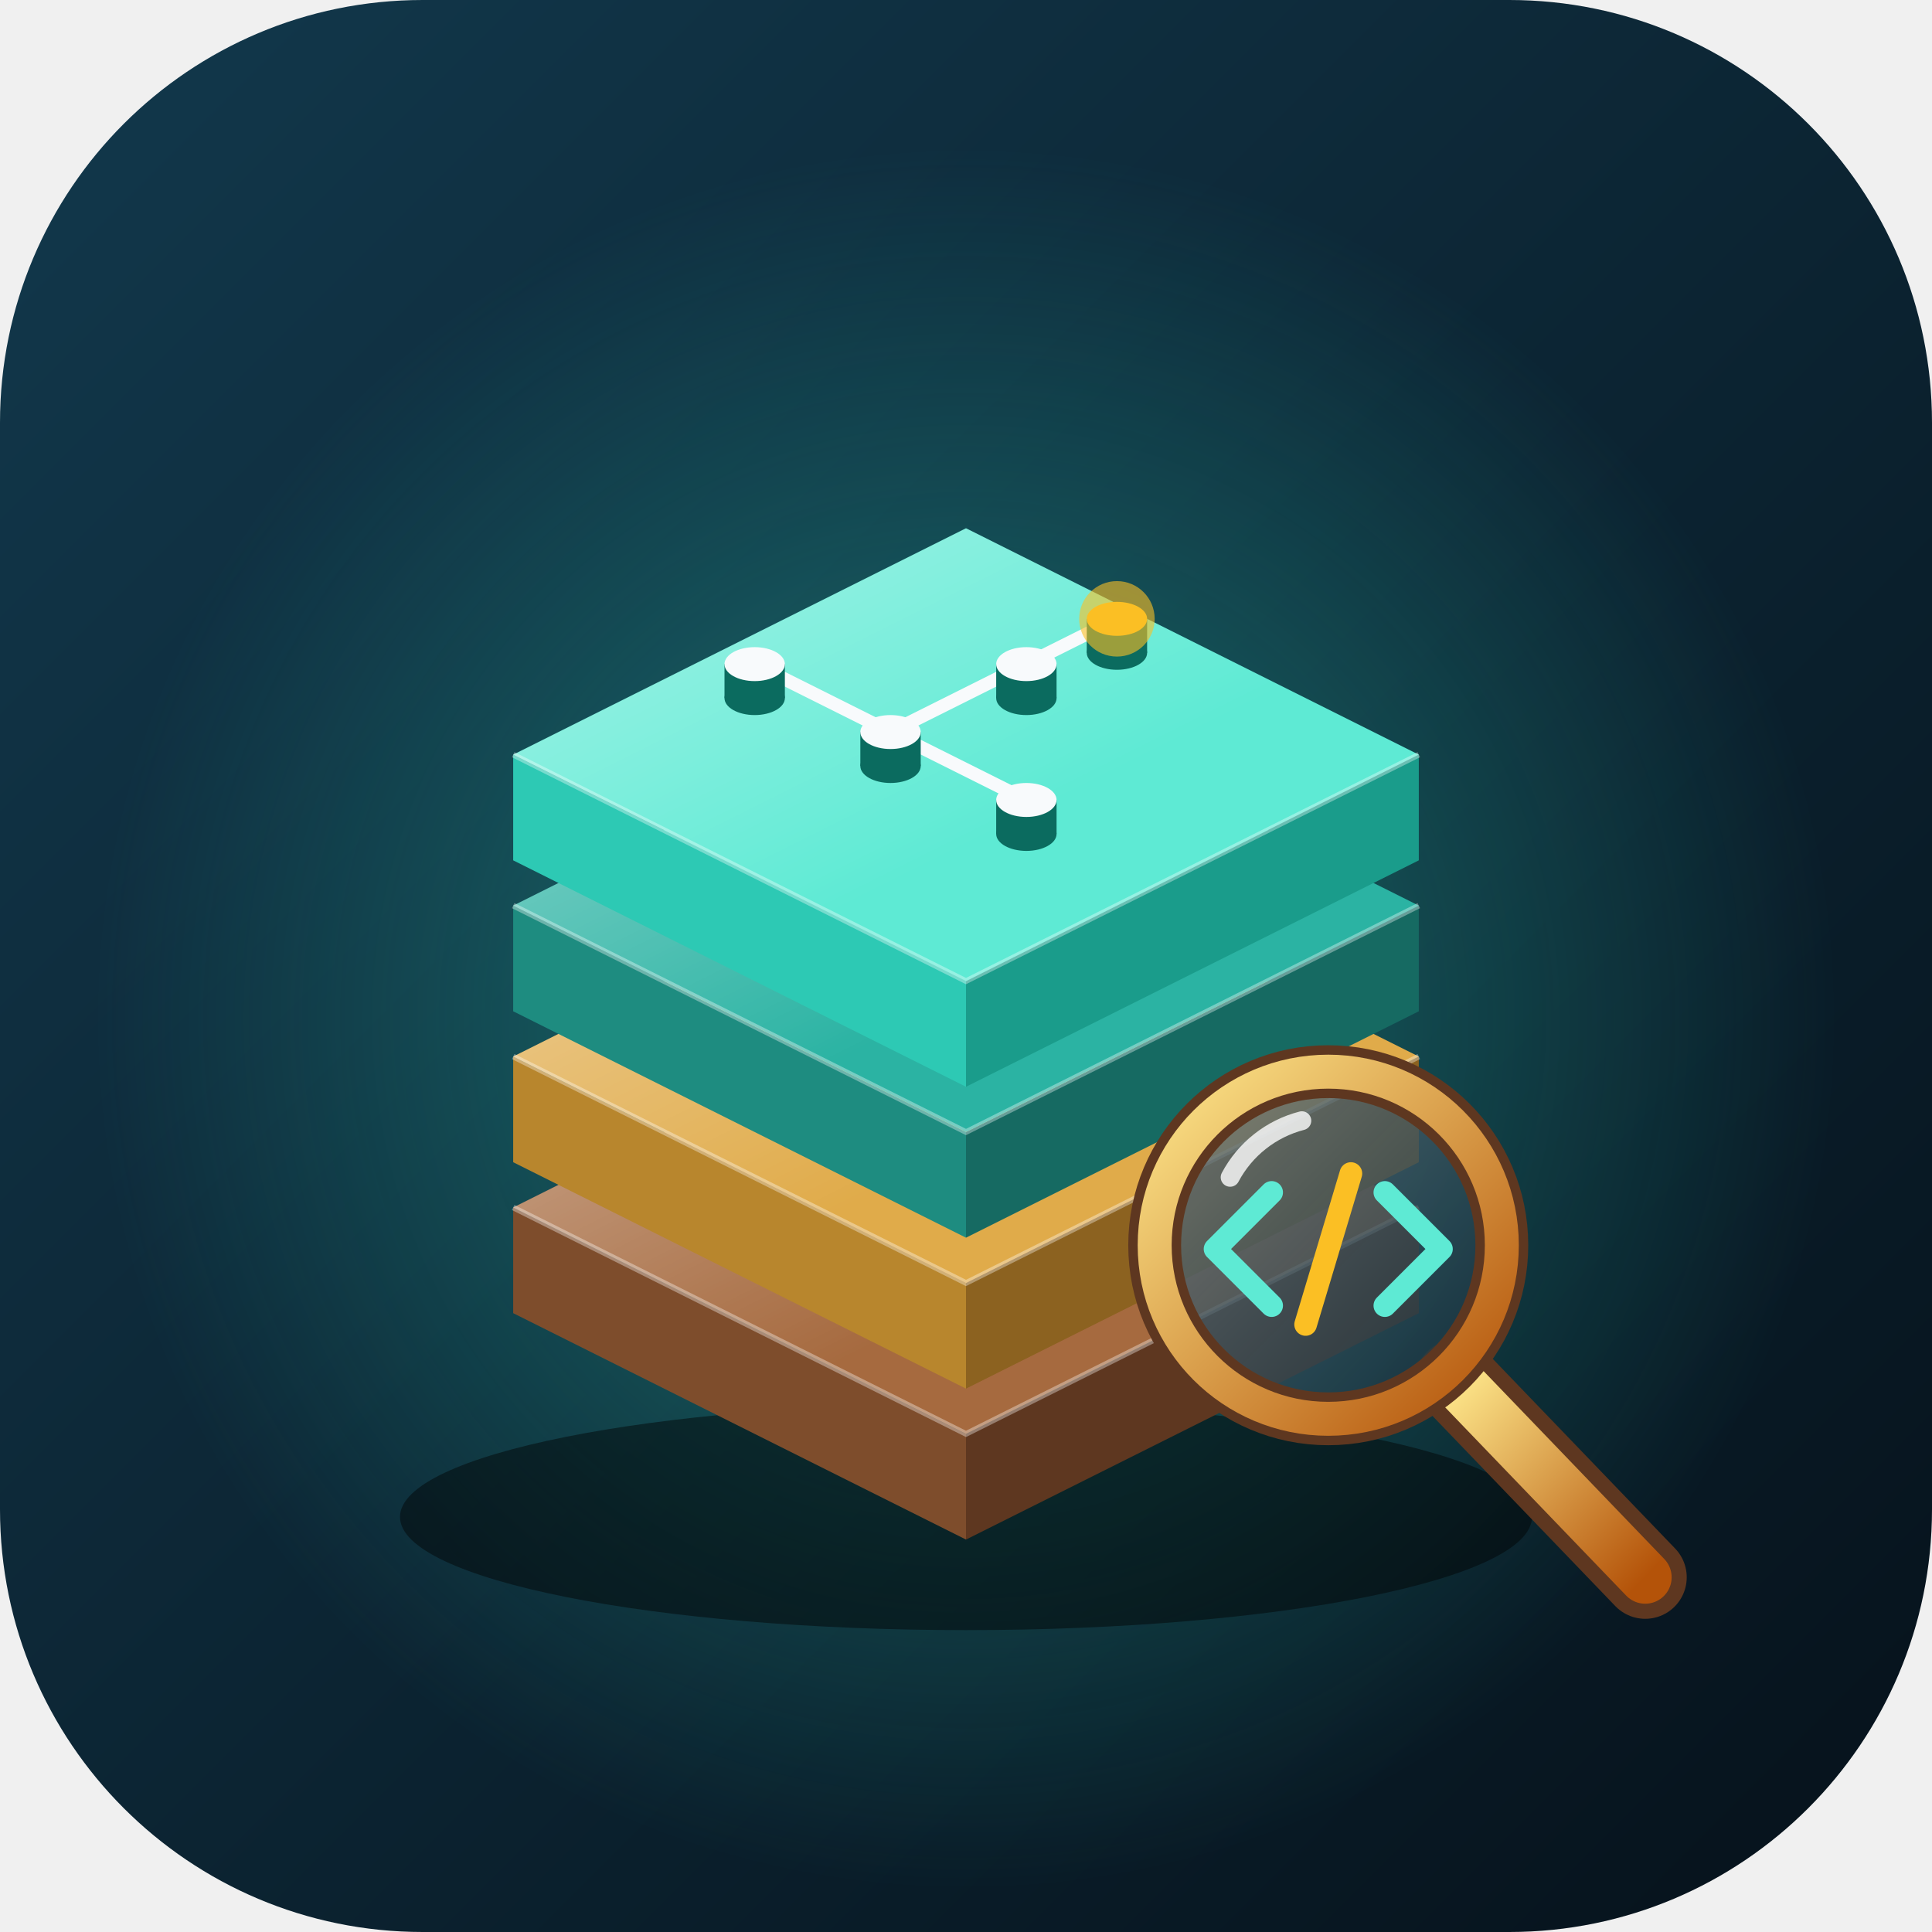
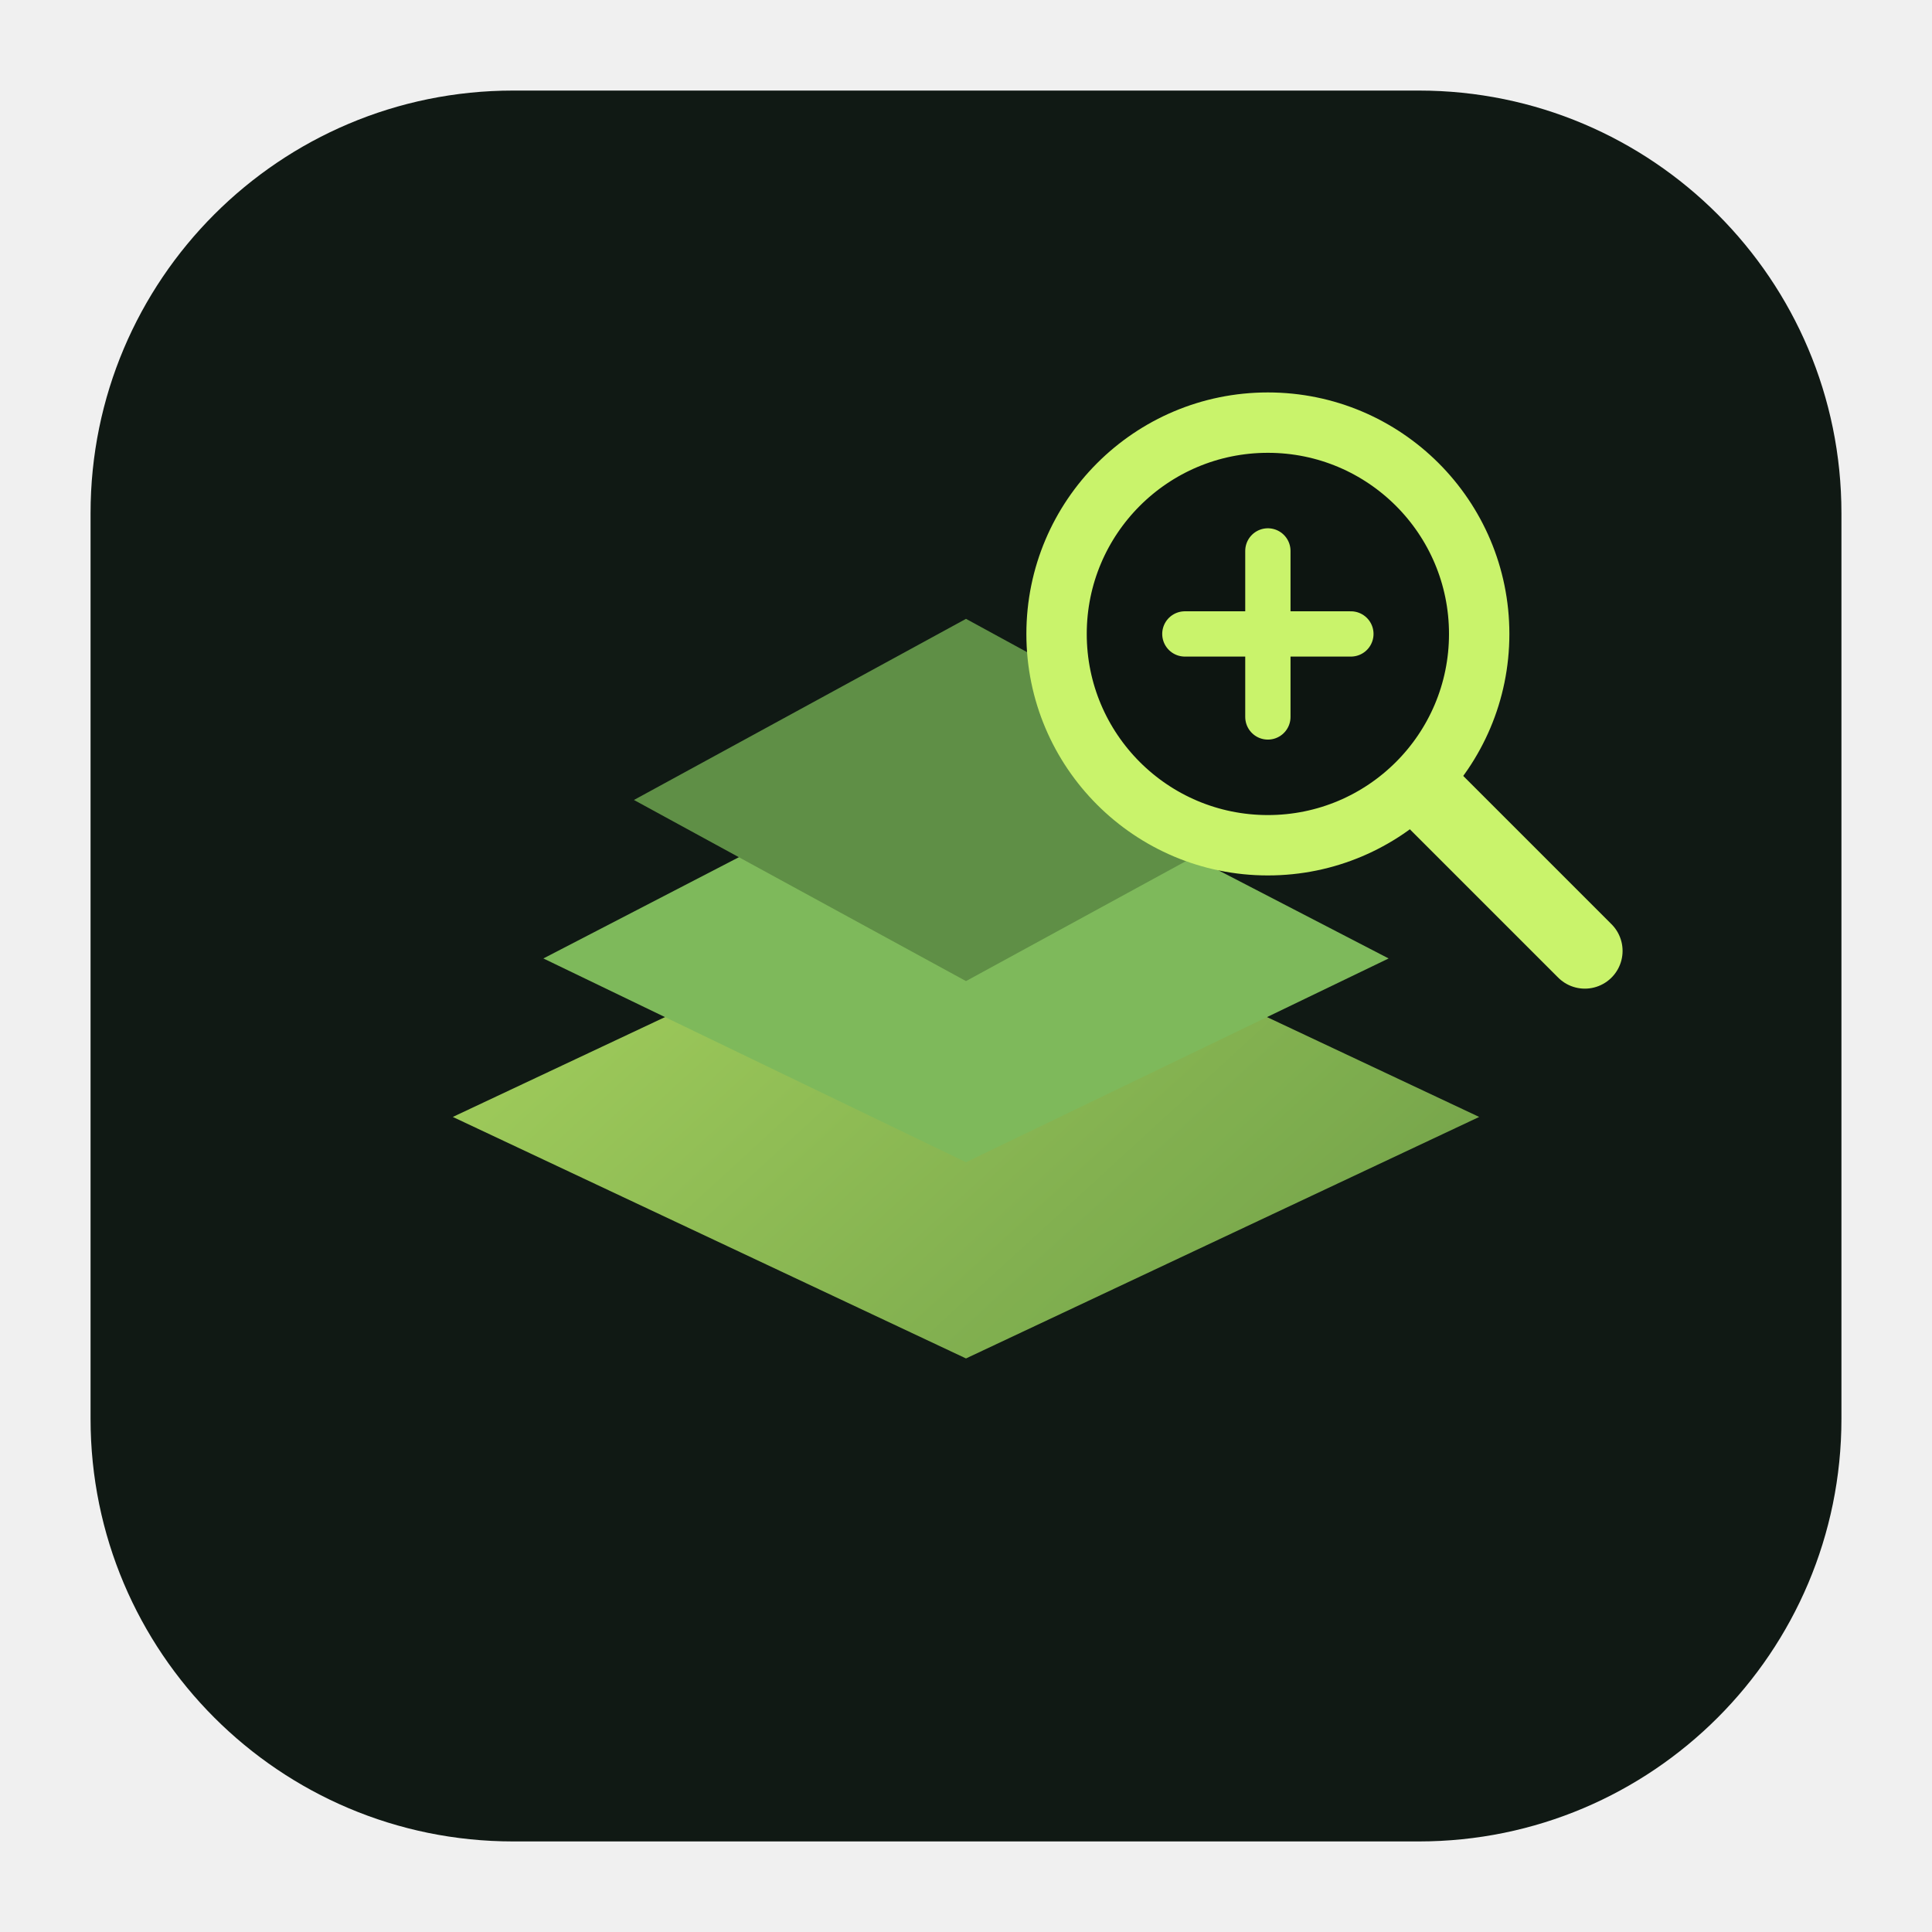
- <svg xmlns="http://www.w3.org/2000/svg" viewBox="0 0 512 512" width="512" height="512">
+ <svg xmlns="http://www.w3.org/2000/svg" viewBox="0 0 128 128" fill="none">
  <defs>
-     <linearGradient id="bg" x1="0" y1="0" x2="1" y2="1">
-       <stop offset="0" stop-color="#12394D" />
-       <stop offset="1" stop-color="#06111A" />
+     <linearGradient id="g" x1="20" y1="16" x2="108" y2="112" gradientUnits="userSpaceOnUse">
+       <stop stop-color="#c9f36b" />
+       <stop offset="1" stop-color="#5d8f43" />
    </linearGradient>
-     <radialGradient id="glow" cx="50%" cy="50%" r="50%">
-       <stop offset="0" stop-color="#2DD4BF" stop-opacity=".45" />
-       <stop offset="1" stop-color="#2DD4BF" stop-opacity="0" />
-     </radialGradient>
-     <linearGradient id="gloss" x1="0" y1="0" x2="1" y2="1">
-       <stop offset="0" stop-color="#fff" stop-opacity=".45" />
-       <stop offset=".6" stop-color="#fff" stop-opacity="0" />
-     </linearGradient>
-     <linearGradient id="ring" x1="0" y1="0" x2="1" y2="1">
-       <stop offset="0" stop-color="#FDE68A" />
-       <stop offset="1" stop-color="#B45309" />
-     </linearGradient>
-     <linearGradient id="glass" x1="0" y1="0" x2="1" y2="1">
-       <stop offset="0" stop-color="#fff" stop-opacity=".35" />
-       <stop offset="1" stop-color="#7DD3FC" stop-opacity=".08" />
-     </linearGradient>
-     <clipPath id="tile">
-       <rect width="512" height="512" rx="112" />
-     </clipPath>
  </defs>
-   <g clip-path="url(#tile)">
-     <rect width="512" height="512" fill="url(#bg)" />
-     <circle cx="256" cy="270" r="230" fill="url(#glow)" />
-     <ellipse cx="256" cy="402" rx="150" ry="30" fill="#000" opacity=".45" />
-     <g>
-       <g>
-         <polygon points="136,320 256,380 256,408 136,348" fill="#7E4D2C" />
-         <polygon points="256,380 376,320 376,348 256,408" fill="#5E3720" />
-         <polygon points="256,260 376,320 256,380 136,320" fill="#A66A3F" />
-         <polygon points="256,260 376,320 256,380 136,320" fill="url(#gloss)" />
-         <polyline points="136,320 256,380 376,320" fill="none" stroke="#fff" stroke-opacity=".35" stroke-width="1.5" />
-       </g>
-       <g>
-         <polygon points="136,280 256,340 256,368 136,308" fill="#B8862D" />
-         <polygon points="256,340 376,280 376,308 256,368" fill="#8C6220" />
-         <polygon points="256,220 376,280 256,340 136,280" fill="#E0AB4A" />
-         <polygon points="256,220 376,280 256,340 136,280" fill="url(#gloss)" />
-         <polyline points="136,280 256,340 376,280" fill="none" stroke="#fff" stroke-opacity=".35" stroke-width="1.5" />
-       </g>
-       <g>
-         <polygon points="136,240 256,300 256,328 136,268" fill="#1E8C80" />
-         <polygon points="256,300 376,240 376,268 256,328" fill="#166A62" />
-         <polygon points="256,180 376,240 256,300 136,240" fill="#2BB3A3" />
-         <polygon points="256,180 376,240 256,300 136,240" fill="url(#gloss)" />
-         <polyline points="136,240 256,300 376,240" fill="none" stroke="#fff" stroke-opacity=".35" stroke-width="1.5" />
-       </g>
-       <g>
-         <polygon points="136,200 256,260 256,288 136,228" fill="#2DC9B4" />
-         <polygon points="256,260 376,200 376,228 256,288" fill="#1A9C8B" />
-         <polygon points="256,140 376,200 256,260 136,200" fill="#5EEAD4" />
-         <polygon points="256,140 376,200 256,260 136,200" fill="url(#gloss)" />
-         <polyline points="136,200 256,260 376,200" fill="none" stroke="#fff" stroke-opacity=".35" stroke-width="1.5" />
-       </g>
-       <line x1="200" y1="176" x2="236" y2="194" stroke="#F8FAFC" stroke-width="3.5" stroke-linecap="round" />
-       <line x1="236" y1="194" x2="272" y2="212" stroke="#F8FAFC" stroke-width="3.5" stroke-linecap="round" />
-       <line x1="236" y1="194" x2="272" y2="176" stroke="#F8FAFC" stroke-width="3.5" stroke-linecap="round" />
-       <line x1="272" y1="176" x2="296" y2="164" stroke="#F8FAFC" stroke-width="3.5" stroke-linecap="round" />
-       <g>
-         <rect x="192" y="176" width="16" height="9" fill="#0B6B5F" />
-         <ellipse cx="200" cy="185" rx="8" ry="4.5" fill="#0B6B5F" />
-         <ellipse cx="200" cy="176" rx="8" ry="4.5" fill="#F8FAFC" />
-       </g>
-       <g>
-         <rect x="228" y="194" width="16" height="9" fill="#0B6B5F" />
-         <ellipse cx="236" cy="203" rx="8" ry="4.5" fill="#0B6B5F" />
-         <ellipse cx="236" cy="194" rx="8" ry="4.5" fill="#F8FAFC" />
-       </g>
-       <g>
-         <rect x="264" y="212" width="16" height="9" fill="#0B6B5F" />
-         <ellipse cx="272" cy="221" rx="8" ry="4.5" fill="#0B6B5F" />
-         <ellipse cx="272" cy="212" rx="8" ry="4.5" fill="#F8FAFC" />
-       </g>
-       <g>
-         <rect x="264" y="176" width="16" height="9" fill="#0B6B5F" />
-         <ellipse cx="272" cy="185" rx="8" ry="4.5" fill="#0B6B5F" />
-         <ellipse cx="272" cy="176" rx="8" ry="4.5" fill="#F8FAFC" />
-       </g>
-       <g>
-         <rect x="288" y="164" width="16" height="9" fill="#0B6B5F" />
-         <ellipse cx="296" cy="173" rx="8" ry="4.5" fill="#0B6B5F" />
-         <ellipse cx="296" cy="164" rx="8" ry="4.5" fill="#FBBF24" />
-       </g>
-       <circle cx="296" cy="164" r="10" fill="#FBBF24" opacity=".6" />
-     </g>
-     <g>
-       <line x1="386" y1="366" x2="436" y2="418" stroke="#5E3720" stroke-width="22" stroke-linecap="round" />
-       <line x1="386" y1="366" x2="436" y2="418" stroke="url(#ring)" stroke-width="14" stroke-linecap="round" />
-       <circle cx="352" cy="330" r="46" fill="#071820" fill-opacity=".72" />
-       <circle cx="352" cy="330" r="46" fill="url(#glass)" />
-       <circle cx="352" cy="330" r="46" fill="none" stroke="#5E3720" stroke-width="14" />
-       <circle cx="352" cy="330" r="46" fill="none" stroke="url(#ring)" stroke-width="9" />
-       <path d="M326 312 A30 30 0 0 1 345 297" fill="none" stroke="#fff" stroke-opacity=".8" stroke-width="5" stroke-linecap="round" />
-       <g fill="none" stroke="#5EEAD4" stroke-width="6" stroke-linecap="round" stroke-linejoin="round">
-         <path d="M337 316 L322 331 L337 346" />
-         <path d="M367 316 L382 331 L367 346" />
-         <path d="M358 311 L346 351" stroke="#FBBF24" />
-       </g>
-     </g>
-   </g>
+   <rect x="6" y="6" width="116" height="116" rx="28" fill="#101914" />
+   <path d="M30 74 64 58 98 74 64 90 30 74Z" fill="url(#g)" opacity=".98" />
+   <path d="M36 63.5 64 49 92 63.5 64 77 36 63.5Z" fill="#7eb95b" />
+   <path d="M42 53 64 41 86 53 64 65 42 53Z" fill="#5f8f46" />
+   <circle cx="84" cy="42" r="14" fill="#0d1511" stroke="#c9f36b" stroke-width="4" />
+   <path d="m94.5 52.5 10.5 10.5" stroke="#c9f36b" stroke-width="5" stroke-linecap="round" />
+   <path d="M78.5 42h11" stroke="#c9f36b" stroke-width="3" stroke-linecap="round" />
+   <path d="M84 36.5v11" stroke="#c9f36b" stroke-width="3" stroke-linecap="round" />
</svg>
